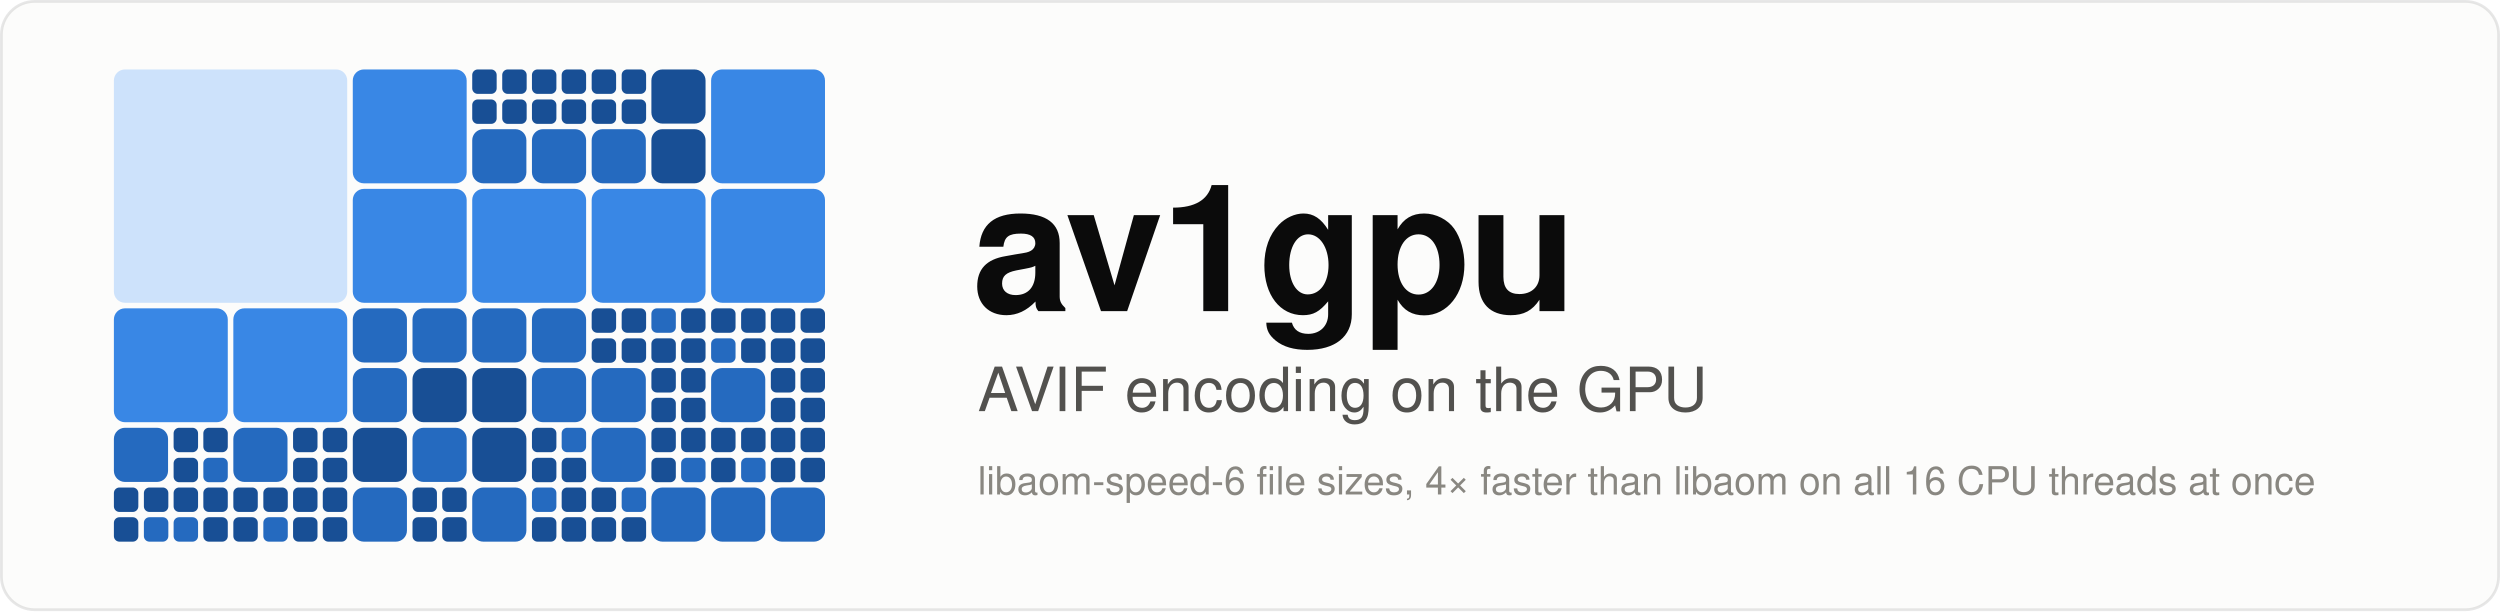
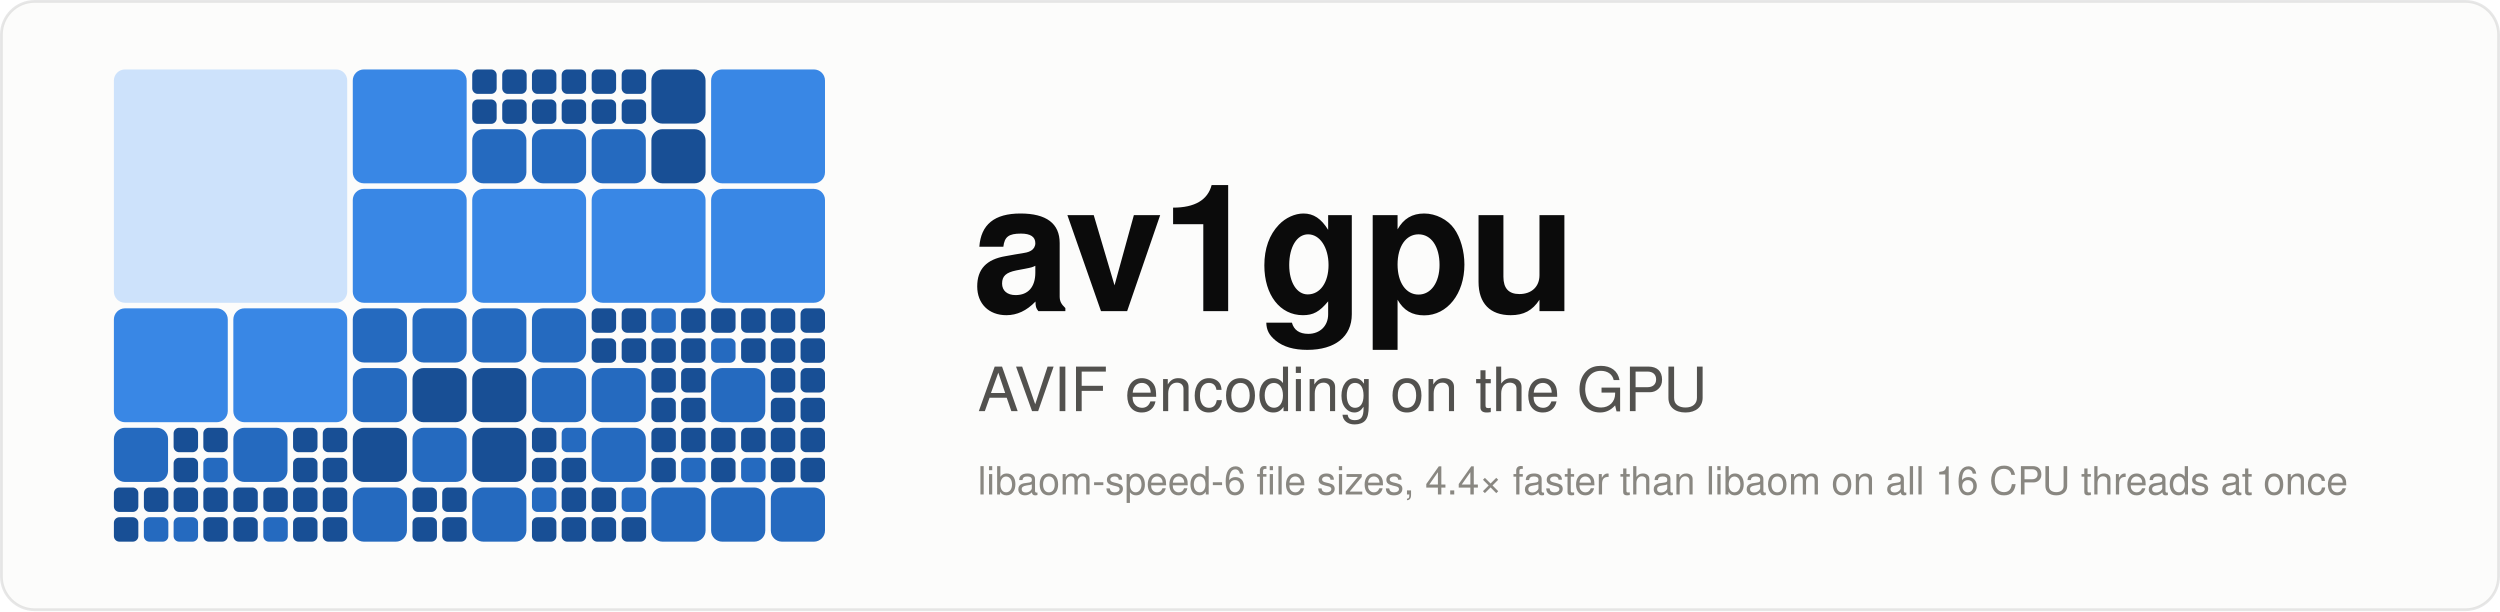
<svg xmlns="http://www.w3.org/2000/svg" width="900" height="220" viewBox="0 0 900 220" font-family="system-ui,-apple-system,'Segoe UI',Helvetica,Arial,sans-serif" role="img" aria-label="av1gpu: AVIF encoding on the GPU">
  <rect x="0.5" y="0.5" width="899" height="219" rx="12" fill="#fcfcfb" stroke="rgba(11,11,11,0.10)" />
  <rect x="41.0" y="25.0" width="84.0" height="84.0" rx="4" fill="#cde2fb" />
  <rect x="41.0" y="111.0" width="41.0" height="41.0" rx="4" fill="#3987e5" />
  <rect x="84.0" y="111.0" width="41.0" height="41.0" rx="4" fill="#3987e5" />
  <rect x="41.0" y="154.0" width="19.5" height="19.5" rx="4" fill="#256abf" />
  <rect x="62.5" y="154.0" width="8.8" height="8.8" rx="2" fill="#184f95" />
  <rect x="73.2" y="154.0" width="8.8" height="8.8" rx="2" fill="#184f95" />
  <rect x="62.5" y="164.8" width="8.8" height="8.8" rx="2" fill="#184f95" />
  <rect x="73.2" y="164.8" width="8.8" height="8.8" rx="2" fill="#256abf" />
  <rect x="41.0" y="175.5" width="8.8" height="8.8" rx="2" fill="#184f95" />
  <rect x="51.8" y="175.5" width="8.8" height="8.8" rx="2" fill="#184f95" />
  <rect x="41.0" y="186.2" width="8.8" height="8.8" rx="2" fill="#184f95" />
  <rect x="51.8" y="186.2" width="8.8" height="8.8" rx="2" fill="#256abf" />
  <rect x="62.5" y="175.5" width="8.8" height="8.8" rx="2" fill="#184f95" />
  <rect x="73.2" y="175.5" width="8.8" height="8.8" rx="2" fill="#184f95" />
  <rect x="62.5" y="186.2" width="8.8" height="8.8" rx="2" fill="#256abf" />
  <rect x="73.2" y="186.2" width="8.8" height="8.8" rx="2" fill="#184f95" />
  <rect x="84.0" y="154.0" width="19.5" height="19.5" rx="4" fill="#256abf" />
  <rect x="105.5" y="154.0" width="8.8" height="8.8" rx="2" fill="#184f95" />
  <rect x="116.2" y="154.0" width="8.8" height="8.8" rx="2" fill="#184f95" />
  <rect x="105.5" y="164.8" width="8.8" height="8.8" rx="2" fill="#184f95" />
  <rect x="116.2" y="164.8" width="8.8" height="8.8" rx="2" fill="#184f95" />
  <rect x="84.0" y="175.5" width="8.8" height="8.8" rx="2" fill="#184f95" />
  <rect x="94.8" y="175.5" width="8.8" height="8.8" rx="2" fill="#184f95" />
  <rect x="84.0" y="186.2" width="8.8" height="8.8" rx="2" fill="#184f95" />
  <rect x="94.8" y="186.2" width="8.8" height="8.8" rx="2" fill="#256abf" />
  <rect x="105.5" y="175.5" width="8.8" height="8.8" rx="2" fill="#184f95" />
  <rect x="116.2" y="175.5" width="8.8" height="8.8" rx="2" fill="#184f95" />
  <rect x="105.5" y="186.2" width="8.8" height="8.8" rx="2" fill="#184f95" />
  <rect x="116.2" y="186.2" width="8.8" height="8.8" rx="2" fill="#184f95" />
  <rect x="127.0" y="25.0" width="41.0" height="41.0" rx="4" fill="#3987e5" />
  <rect x="170.0" y="25.0" width="8.8" height="8.8" rx="2" fill="#184f95" />
  <rect x="180.8" y="25.0" width="8.8" height="8.8" rx="2" fill="#184f95" />
  <rect x="170.0" y="35.8" width="8.8" height="8.8" rx="2" fill="#184f95" />
  <rect x="180.8" y="35.8" width="8.8" height="8.8" rx="2" fill="#184f95" />
  <rect x="191.5" y="25.0" width="8.8" height="8.8" rx="2" fill="#184f95" />
  <rect x="202.2" y="25.0" width="8.8" height="8.8" rx="2" fill="#184f95" />
  <rect x="191.5" y="35.8" width="8.8" height="8.8" rx="2" fill="#184f95" />
  <rect x="202.2" y="35.8" width="8.8" height="8.8" rx="2" fill="#184f95" />
  <rect x="170.0" y="46.5" width="19.5" height="19.5" rx="4" fill="#256abf" />
  <rect x="191.5" y="46.5" width="19.5" height="19.5" rx="4" fill="#256abf" />
  <rect x="127.0" y="68.0" width="41.0" height="41.0" rx="4" fill="#3987e5" />
  <rect x="170.0" y="68.0" width="41.0" height="41.0" rx="4" fill="#3987e5" />
  <rect x="127.0" y="111.0" width="19.5" height="19.5" rx="4" fill="#256abf" />
  <rect x="148.5" y="111.0" width="19.5" height="19.5" rx="4" fill="#256abf" />
  <rect x="127.0" y="132.5" width="19.5" height="19.5" rx="4" fill="#256abf" />
  <rect x="148.5" y="132.5" width="19.5" height="19.5" rx="4" fill="#184f95" />
  <rect x="170.0" y="111.0" width="19.5" height="19.5" rx="4" fill="#256abf" />
  <rect x="191.5" y="111.0" width="19.5" height="19.5" rx="4" fill="#256abf" />
  <rect x="170.0" y="132.5" width="19.5" height="19.5" rx="4" fill="#184f95" />
  <rect x="191.5" y="132.5" width="19.5" height="19.5" rx="4" fill="#256abf" />
  <rect x="127.0" y="154.0" width="19.5" height="19.5" rx="4" fill="#184f95" />
  <rect x="148.5" y="154.0" width="19.5" height="19.5" rx="4" fill="#256abf" />
  <rect x="127.0" y="175.5" width="19.5" height="19.5" rx="4" fill="#256abf" />
  <rect x="148.5" y="175.5" width="8.8" height="8.8" rx="2" fill="#184f95" />
  <rect x="159.2" y="175.5" width="8.8" height="8.8" rx="2" fill="#184f95" />
  <rect x="148.5" y="186.2" width="8.8" height="8.8" rx="2" fill="#184f95" />
  <rect x="159.2" y="186.2" width="8.8" height="8.8" rx="2" fill="#184f95" />
  <rect x="170.0" y="154.0" width="19.5" height="19.5" rx="4" fill="#184f95" />
  <rect x="191.5" y="154.0" width="8.8" height="8.8" rx="2" fill="#184f95" />
  <rect x="202.2" y="154.0" width="8.8" height="8.8" rx="2" fill="#256abf" />
  <rect x="191.5" y="164.8" width="8.8" height="8.8" rx="2" fill="#184f95" />
  <rect x="202.2" y="164.8" width="8.8" height="8.8" rx="2" fill="#184f95" />
  <rect x="170.0" y="175.5" width="19.5" height="19.5" rx="4" fill="#256abf" />
  <rect x="191.5" y="175.5" width="8.8" height="8.8" rx="2" fill="#256abf" />
  <rect x="202.2" y="175.5" width="8.8" height="8.8" rx="2" fill="#184f95" />
  <rect x="191.5" y="186.2" width="8.8" height="8.8" rx="2" fill="#184f95" />
  <rect x="202.2" y="186.2" width="8.8" height="8.8" rx="2" fill="#184f95" />
  <rect x="213.0" y="25.0" width="8.8" height="8.8" rx="2" fill="#184f95" />
  <rect x="223.8" y="25.0" width="8.8" height="8.8" rx="2" fill="#184f95" />
  <rect x="213.0" y="35.8" width="8.8" height="8.8" rx="2" fill="#184f95" />
  <rect x="223.8" y="35.8" width="8.8" height="8.8" rx="2" fill="#184f95" />
  <rect x="234.5" y="25.0" width="19.5" height="19.5" rx="4" fill="#184f95" />
  <rect x="213.0" y="46.5" width="19.5" height="19.5" rx="4" fill="#256abf" />
  <rect x="234.5" y="46.5" width="19.5" height="19.5" rx="4" fill="#184f95" />
  <rect x="256.0" y="25.0" width="41.0" height="41.0" rx="4" fill="#3987e5" />
  <rect x="213.0" y="68.0" width="41.0" height="41.0" rx="4" fill="#3987e5" />
  <rect x="256.0" y="68.0" width="41.0" height="41.0" rx="4" fill="#3987e5" />
  <rect x="213.0" y="111.0" width="8.8" height="8.8" rx="2" fill="#184f95" />
  <rect x="223.8" y="111.0" width="8.8" height="8.8" rx="2" fill="#184f95" />
  <rect x="213.0" y="121.8" width="8.8" height="8.8" rx="2" fill="#184f95" />
  <rect x="223.8" y="121.8" width="8.8" height="8.8" rx="2" fill="#184f95" />
  <rect x="234.5" y="111.0" width="8.8" height="8.8" rx="2" fill="#256abf" />
  <rect x="245.2" y="111.0" width="8.8" height="8.8" rx="2" fill="#184f95" />
  <rect x="234.5" y="121.8" width="8.8" height="8.8" rx="2" fill="#184f95" />
  <rect x="245.2" y="121.8" width="8.8" height="8.8" rx="2" fill="#184f95" />
  <rect x="213.0" y="132.5" width="19.5" height="19.5" rx="4" fill="#256abf" />
  <rect x="234.5" y="132.5" width="8.8" height="8.8" rx="2" fill="#184f95" />
  <rect x="245.2" y="132.5" width="8.8" height="8.8" rx="2" fill="#184f95" />
  <rect x="234.5" y="143.2" width="8.8" height="8.8" rx="2" fill="#184f95" />
  <rect x="245.2" y="143.2" width="8.8" height="8.8" rx="2" fill="#184f95" />
  <rect x="256.0" y="111.0" width="8.8" height="8.8" rx="2" fill="#184f95" />
  <rect x="266.8" y="111.0" width="8.8" height="8.8" rx="2" fill="#184f95" />
  <rect x="256.0" y="121.8" width="8.8" height="8.8" rx="2" fill="#256abf" />
  <rect x="266.8" y="121.8" width="8.8" height="8.8" rx="2" fill="#184f95" />
  <rect x="277.5" y="111.0" width="8.8" height="8.8" rx="2" fill="#184f95" />
  <rect x="288.2" y="111.0" width="8.8" height="8.8" rx="2" fill="#184f95" />
  <rect x="277.5" y="121.8" width="8.8" height="8.8" rx="2" fill="#184f95" />
  <rect x="288.2" y="121.8" width="8.8" height="8.8" rx="2" fill="#184f95" />
  <rect x="256.0" y="132.5" width="19.5" height="19.5" rx="4" fill="#256abf" />
  <rect x="277.5" y="132.5" width="8.8" height="8.8" rx="2" fill="#184f95" />
  <rect x="288.2" y="132.5" width="8.8" height="8.8" rx="2" fill="#184f95" />
  <rect x="277.5" y="143.2" width="8.8" height="8.8" rx="2" fill="#184f95" />
  <rect x="288.2" y="143.2" width="8.8" height="8.8" rx="2" fill="#184f95" />
  <rect x="213.0" y="154.0" width="19.5" height="19.5" rx="4" fill="#256abf" />
  <rect x="234.5" y="154.0" width="8.8" height="8.8" rx="2" fill="#184f95" />
  <rect x="245.2" y="154.0" width="8.8" height="8.8" rx="2" fill="#184f95" />
  <rect x="234.5" y="164.8" width="8.8" height="8.8" rx="2" fill="#184f95" />
  <rect x="245.2" y="164.8" width="8.8" height="8.8" rx="2" fill="#256abf" />
  <rect x="213.0" y="175.5" width="8.8" height="8.8" rx="2" fill="#184f95" />
  <rect x="223.8" y="175.5" width="8.8" height="8.8" rx="2" fill="#256abf" />
  <rect x="213.0" y="186.2" width="8.8" height="8.8" rx="2" fill="#184f95" />
  <rect x="223.8" y="186.2" width="8.8" height="8.8" rx="2" fill="#184f95" />
  <rect x="234.5" y="175.5" width="19.5" height="19.5" rx="4" fill="#256abf" />
  <rect x="256.0" y="154.0" width="8.8" height="8.8" rx="2" fill="#184f95" />
  <rect x="266.8" y="154.0" width="8.8" height="8.8" rx="2" fill="#184f95" />
  <rect x="256.0" y="164.8" width="8.8" height="8.8" rx="2" fill="#184f95" />
  <rect x="266.8" y="164.8" width="8.8" height="8.8" rx="2" fill="#256abf" />
  <rect x="277.5" y="154.0" width="8.8" height="8.8" rx="2" fill="#184f95" />
  <rect x="288.2" y="154.0" width="8.8" height="8.8" rx="2" fill="#184f95" />
  <rect x="277.5" y="164.8" width="8.8" height="8.8" rx="2" fill="#184f95" />
  <rect x="288.2" y="164.8" width="8.8" height="8.8" rx="2" fill="#184f95" />
  <rect x="256.0" y="175.5" width="19.5" height="19.5" rx="4" fill="#256abf" />
  <rect x="277.5" y="175.5" width="19.5" height="19.5" rx="4" fill="#256abf" />
  <text x="350" y="112" font-size="64" font-weight="700" fill="#0b0b0b" letter-spacing="-1">av1gpu</text>
  <text x="352.0" y="148.0" font-size="22" fill="#52514e" text-anchor="start" font-weight="400">AVIF encoding on the GPU</text>
-   <text x="352.0" y="178.0" font-size="14" fill="#898781" text-anchor="start" font-weight="400">libaom-speed-6 file sizes, 4× faster than libaom on all 16 CPU threads at once</text>
+   <text x="352.0" y="178.0" font-size="14" fill="#898781" text-anchor="start" font-weight="400">libaom-speed-6 file sizes, 4.4× faster than libaom on all 16 CPU threads at once</text>
</svg>
